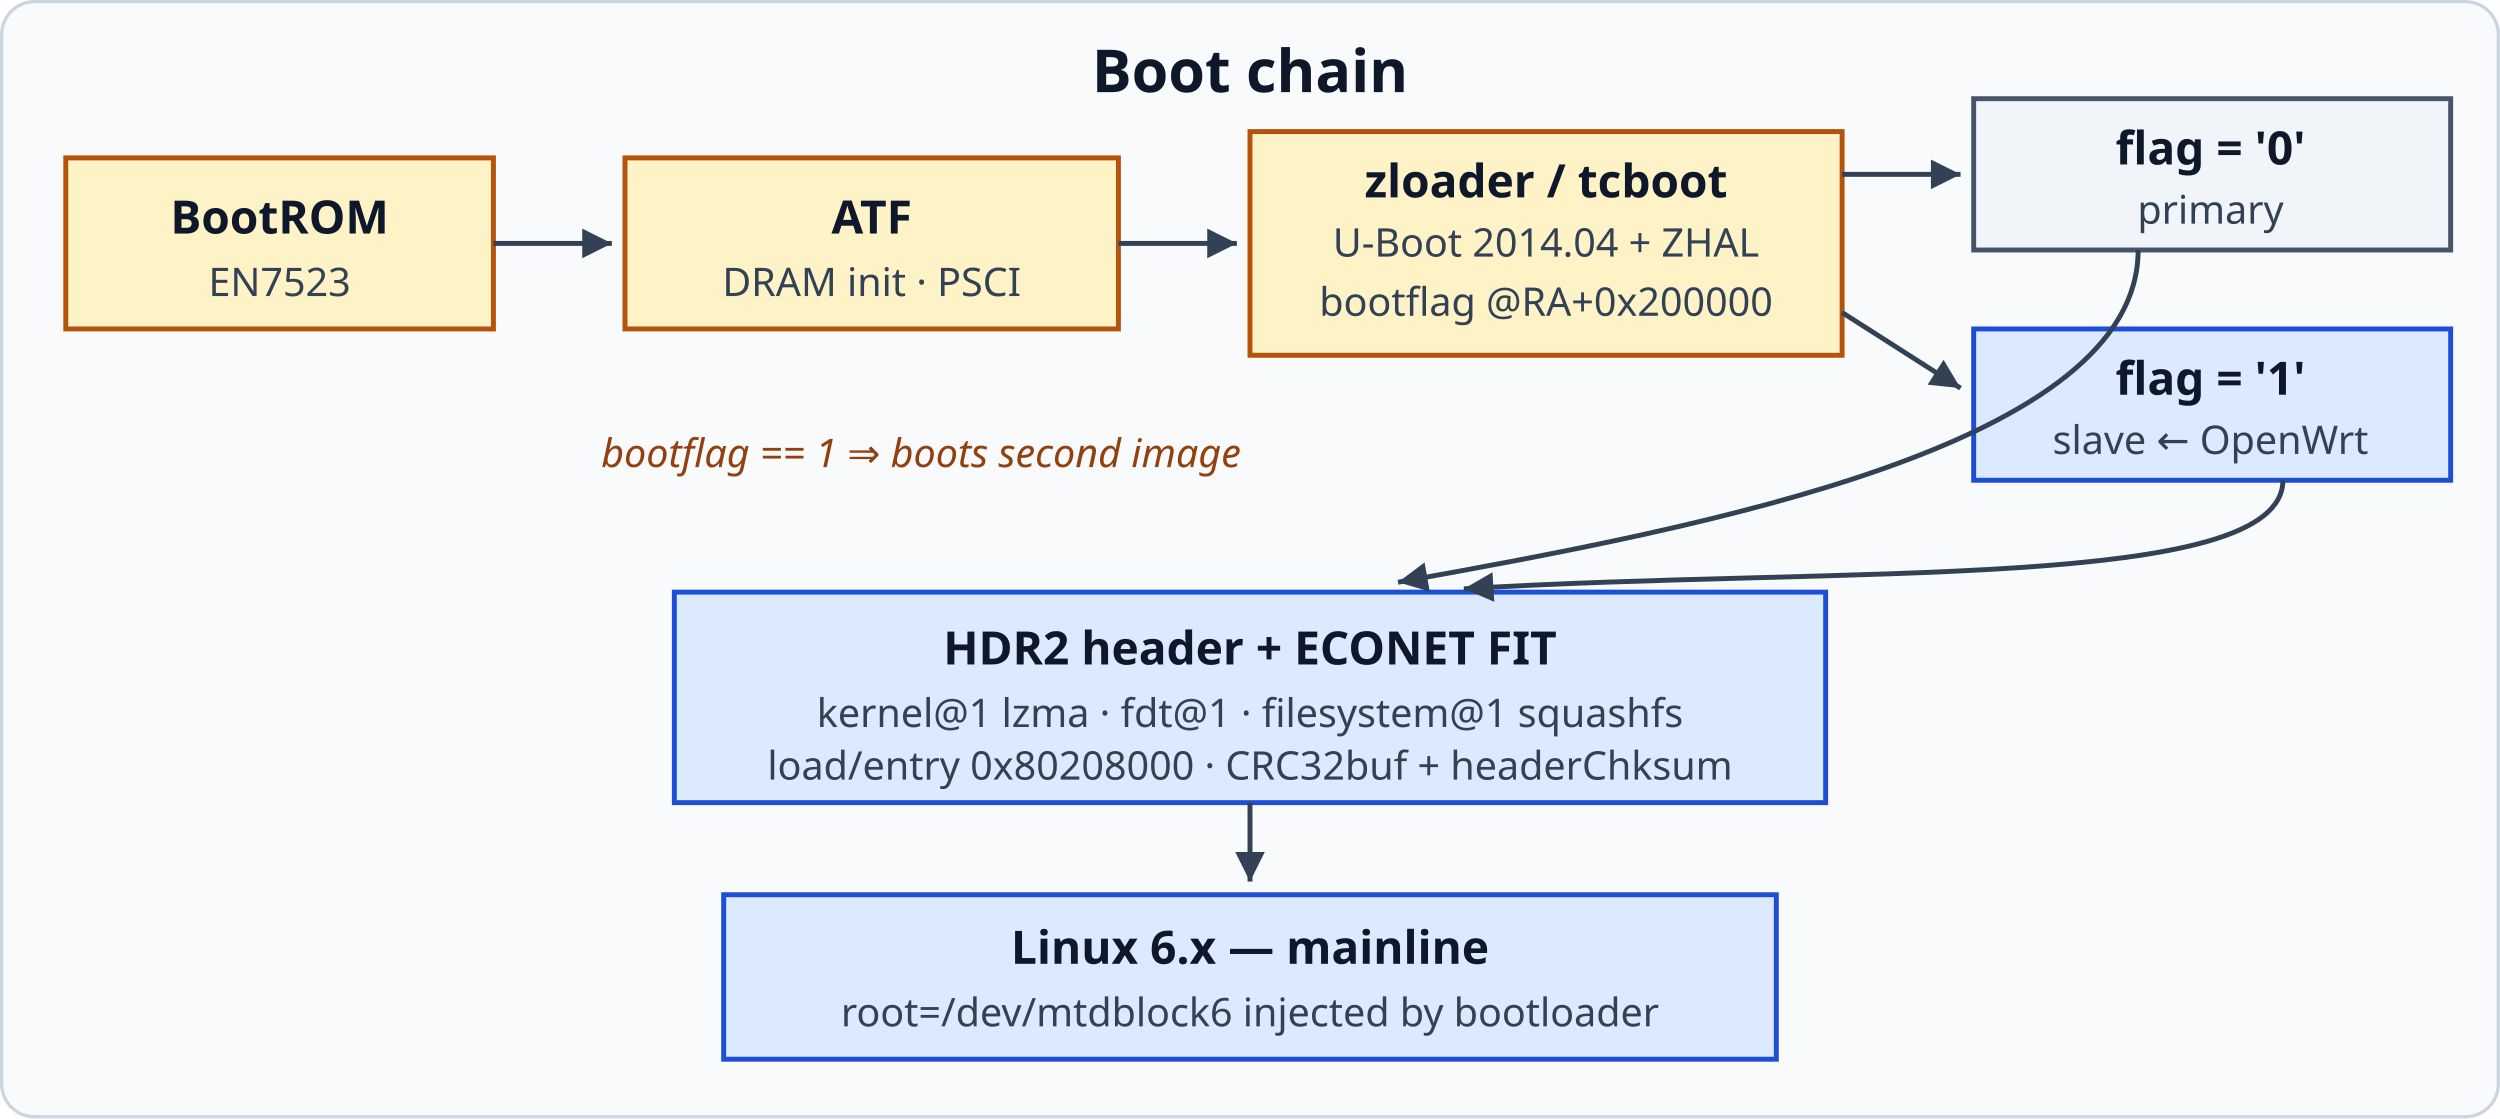
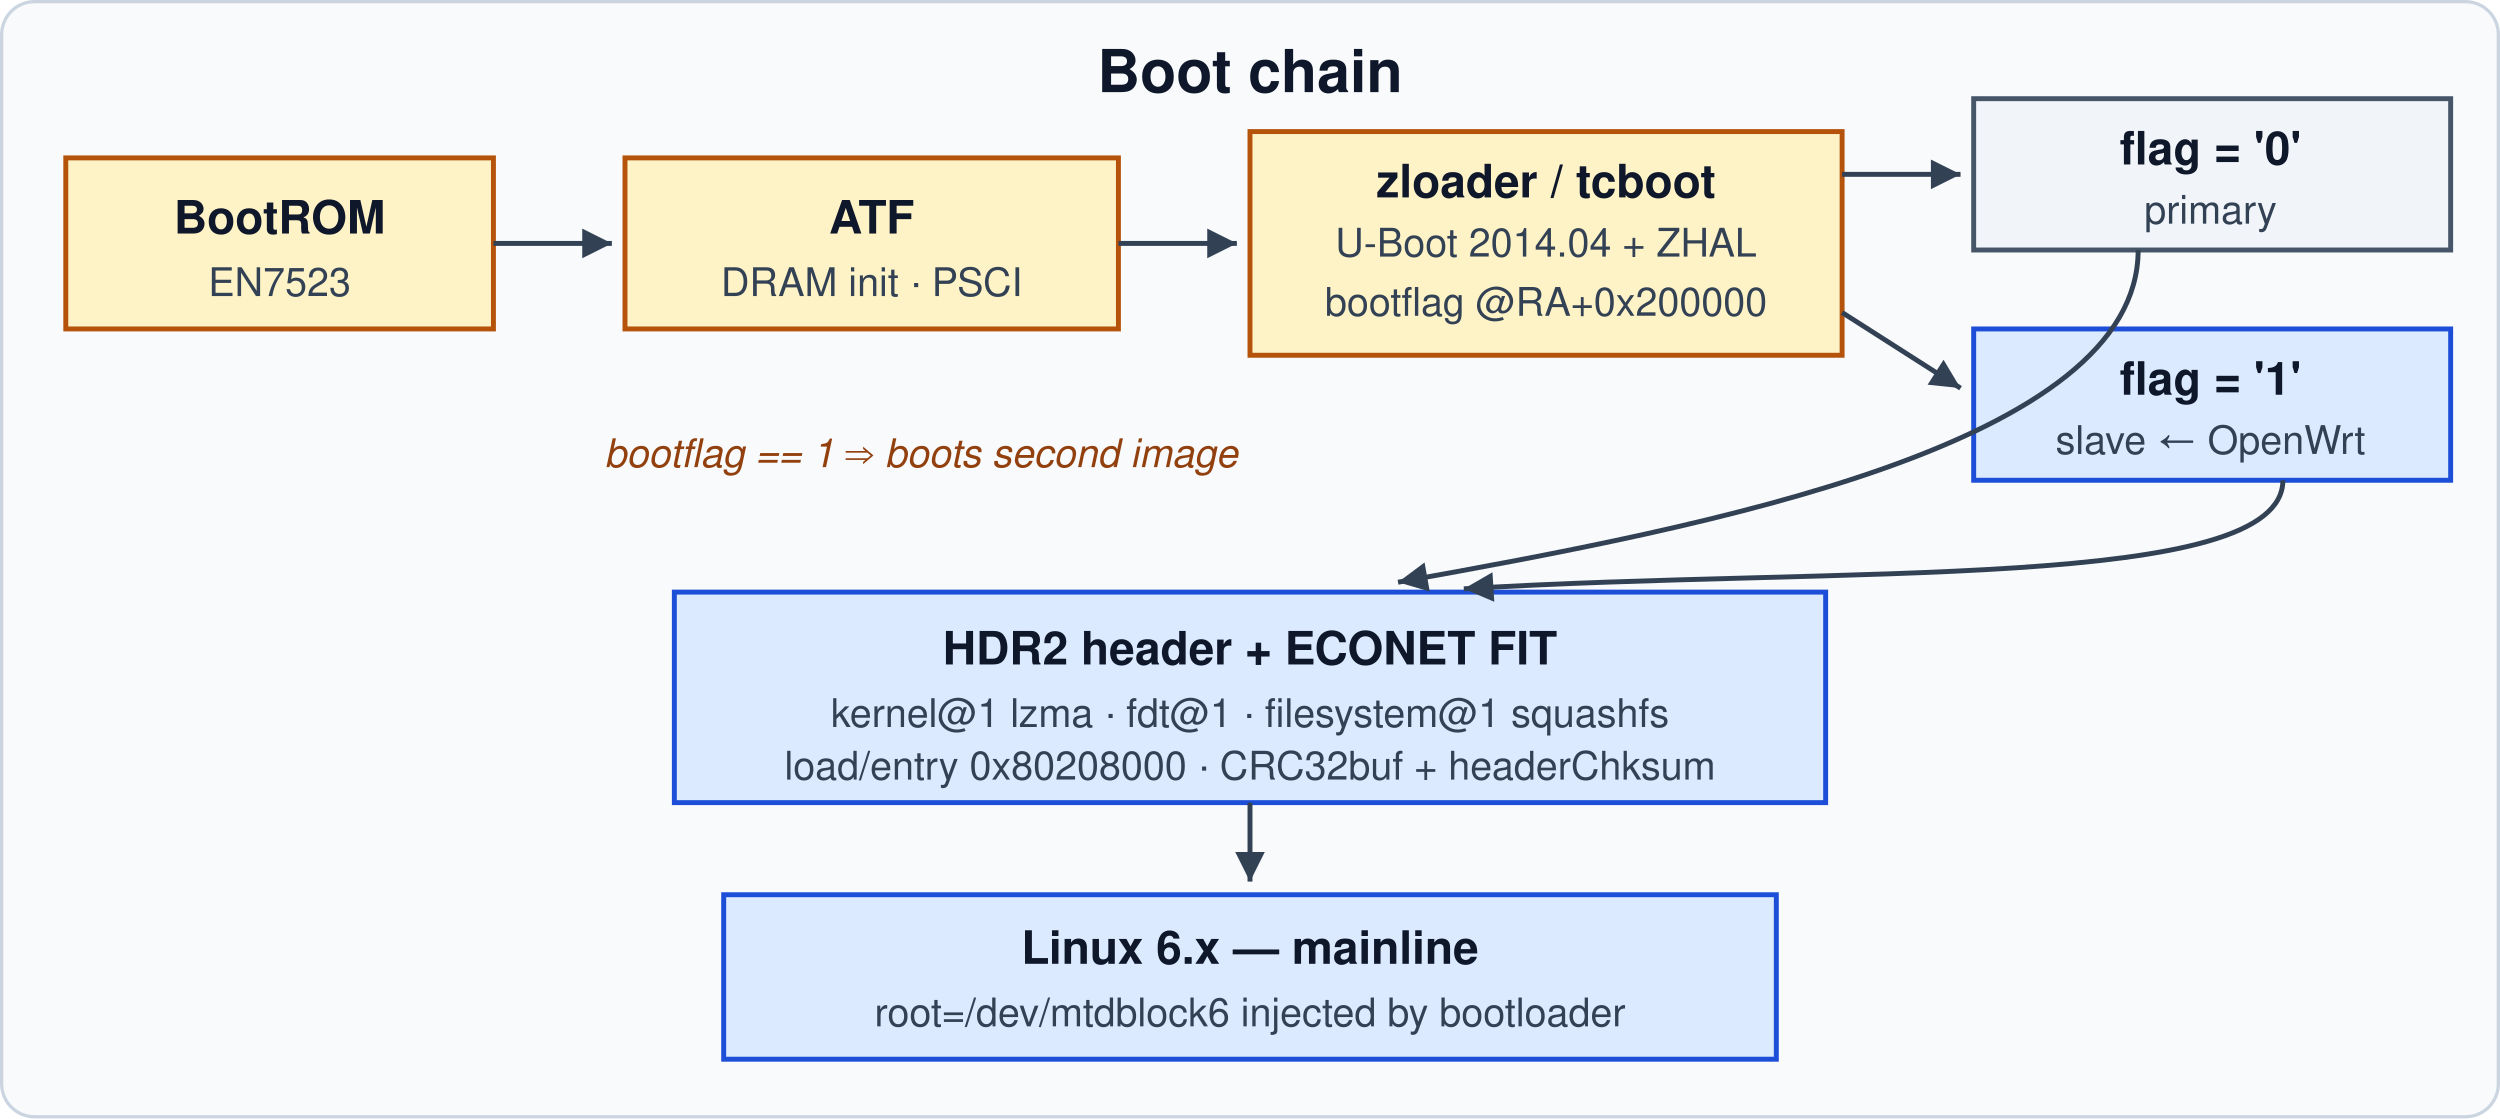
- <svg xmlns="http://www.w3.org/2000/svg" viewBox="0 0 760 340" font-family="ui-sans-serif,system-ui,sans-serif">
+ <svg xmlns="http://www.w3.org/2000/svg" viewBox="0 0 760 340" font-family="Helvetica, Arial, sans-serif">
  <rect x="0.5" y="0.5" width="759" height="339" rx="10" fill="#f8fafc" stroke="#cbd5e1" />
  <defs>
    <marker id="a" markerWidth="8" markerHeight="8" refX="6" refY="3" orient="auto">
      <path d="M0,0 L6,3 L0,6 z" fill="#334155" />
    </marker>
  </defs>
  <style>
    .title{font-size:18px;font-weight:bold;fill:#0f172a;text-anchor:middle}
    .box{fill:#f1f5f9;stroke:#475569;stroke-width:1.5}
    .vendor{fill:#fef3c7;stroke:#b45309}
    .main{fill:#dbeafe;stroke:#1d4ed8}
    .lbl{font-size:14px;fill:#0f172a;text-anchor:middle;font-weight:bold}
    .sub{font-size:12px;fill:#334155;text-anchor:middle}
    .cond{font-size:12px;fill:#92400e;font-style:italic;text-anchor:middle}
    .arr{stroke:#334155;stroke-width:1.5;fill:none;marker-end:url(#a)}
  </style>
  <text class="title" x="380" y="28">Boot chain</text>
  <rect class="box vendor" x="20" y="48" width="130" height="52" />
  <text class="lbl" x="85" y="71">BootROM</text>
  <text class="sub" x="85" y="90">EN7523</text>
  <rect class="box vendor" x="190" y="48" width="150" height="52" />
  <text class="lbl" x="265" y="71">ATF</text>
  <text class="sub" x="265" y="90">DRAM init · PSCI</text>
  <rect class="box vendor" x="380" y="40" width="180" height="68" />
  <text class="lbl" x="470" y="60">zloader / tcboot</text>
  <text class="sub" x="470" y="78">U-Boot 2014.04 + ZHAL</text>
  <text class="sub" x="470" y="96">bootflag @RA+0x200000</text>
  <rect class="box" x="600" y="30" width="145" height="46" />
  <text class="lbl" x="672" y="50">flag = '0'</text>
  <text class="sub" x="672" y="68">primary</text>
  <rect class="box main" x="600" y="100" width="145" height="46" />
  <text class="lbl" x="672" y="120">flag = '1'</text>
  <text class="sub" x="672" y="138">slave ← OpenWrt</text>
  <rect class="box main" x="205" y="180" width="350" height="64" />
  <text class="lbl" x="380" y="202">HDR2 header + ECONET FIT</text>
  <text class="sub" x="380" y="221">kernel@1 lzma · fdt@1 · filesystem@1 squashfs</text>
  <text class="sub" x="380" y="237">load/entry 0x80208000 · CRC32buf + headerChksum</text>
  <rect class="box main" x="220" y="272" width="320" height="50" />
  <text class="lbl" x="380" y="293">Linux 6.x — mainline</text>
  <text class="sub" x="380" y="312">root=/dev/mtdblock6 injected by bootloader</text>
  <line class="arr" x1="150" y1="74" x2="186" y2="74" />
  <line class="arr" x1="340" y1="74" x2="376" y2="74" />
  <line class="arr" x1="560" y1="53" x2="596" y2="53" />
  <line class="arr" x1="560" y1="95" x2="596" y2="118" />
  <path class="arr" d="M 650 76 C 650 135, 520 160, 425 177" />
  <path class="arr" d="M 694 146 C 694 180, 560 172, 445 179" />
  <line class="arr" x1="380" y1="244" x2="380" y2="268" />
  <text class="cond" x="280" y="142">bootflag == 1 ⇒ boots second image</text>
</svg>
